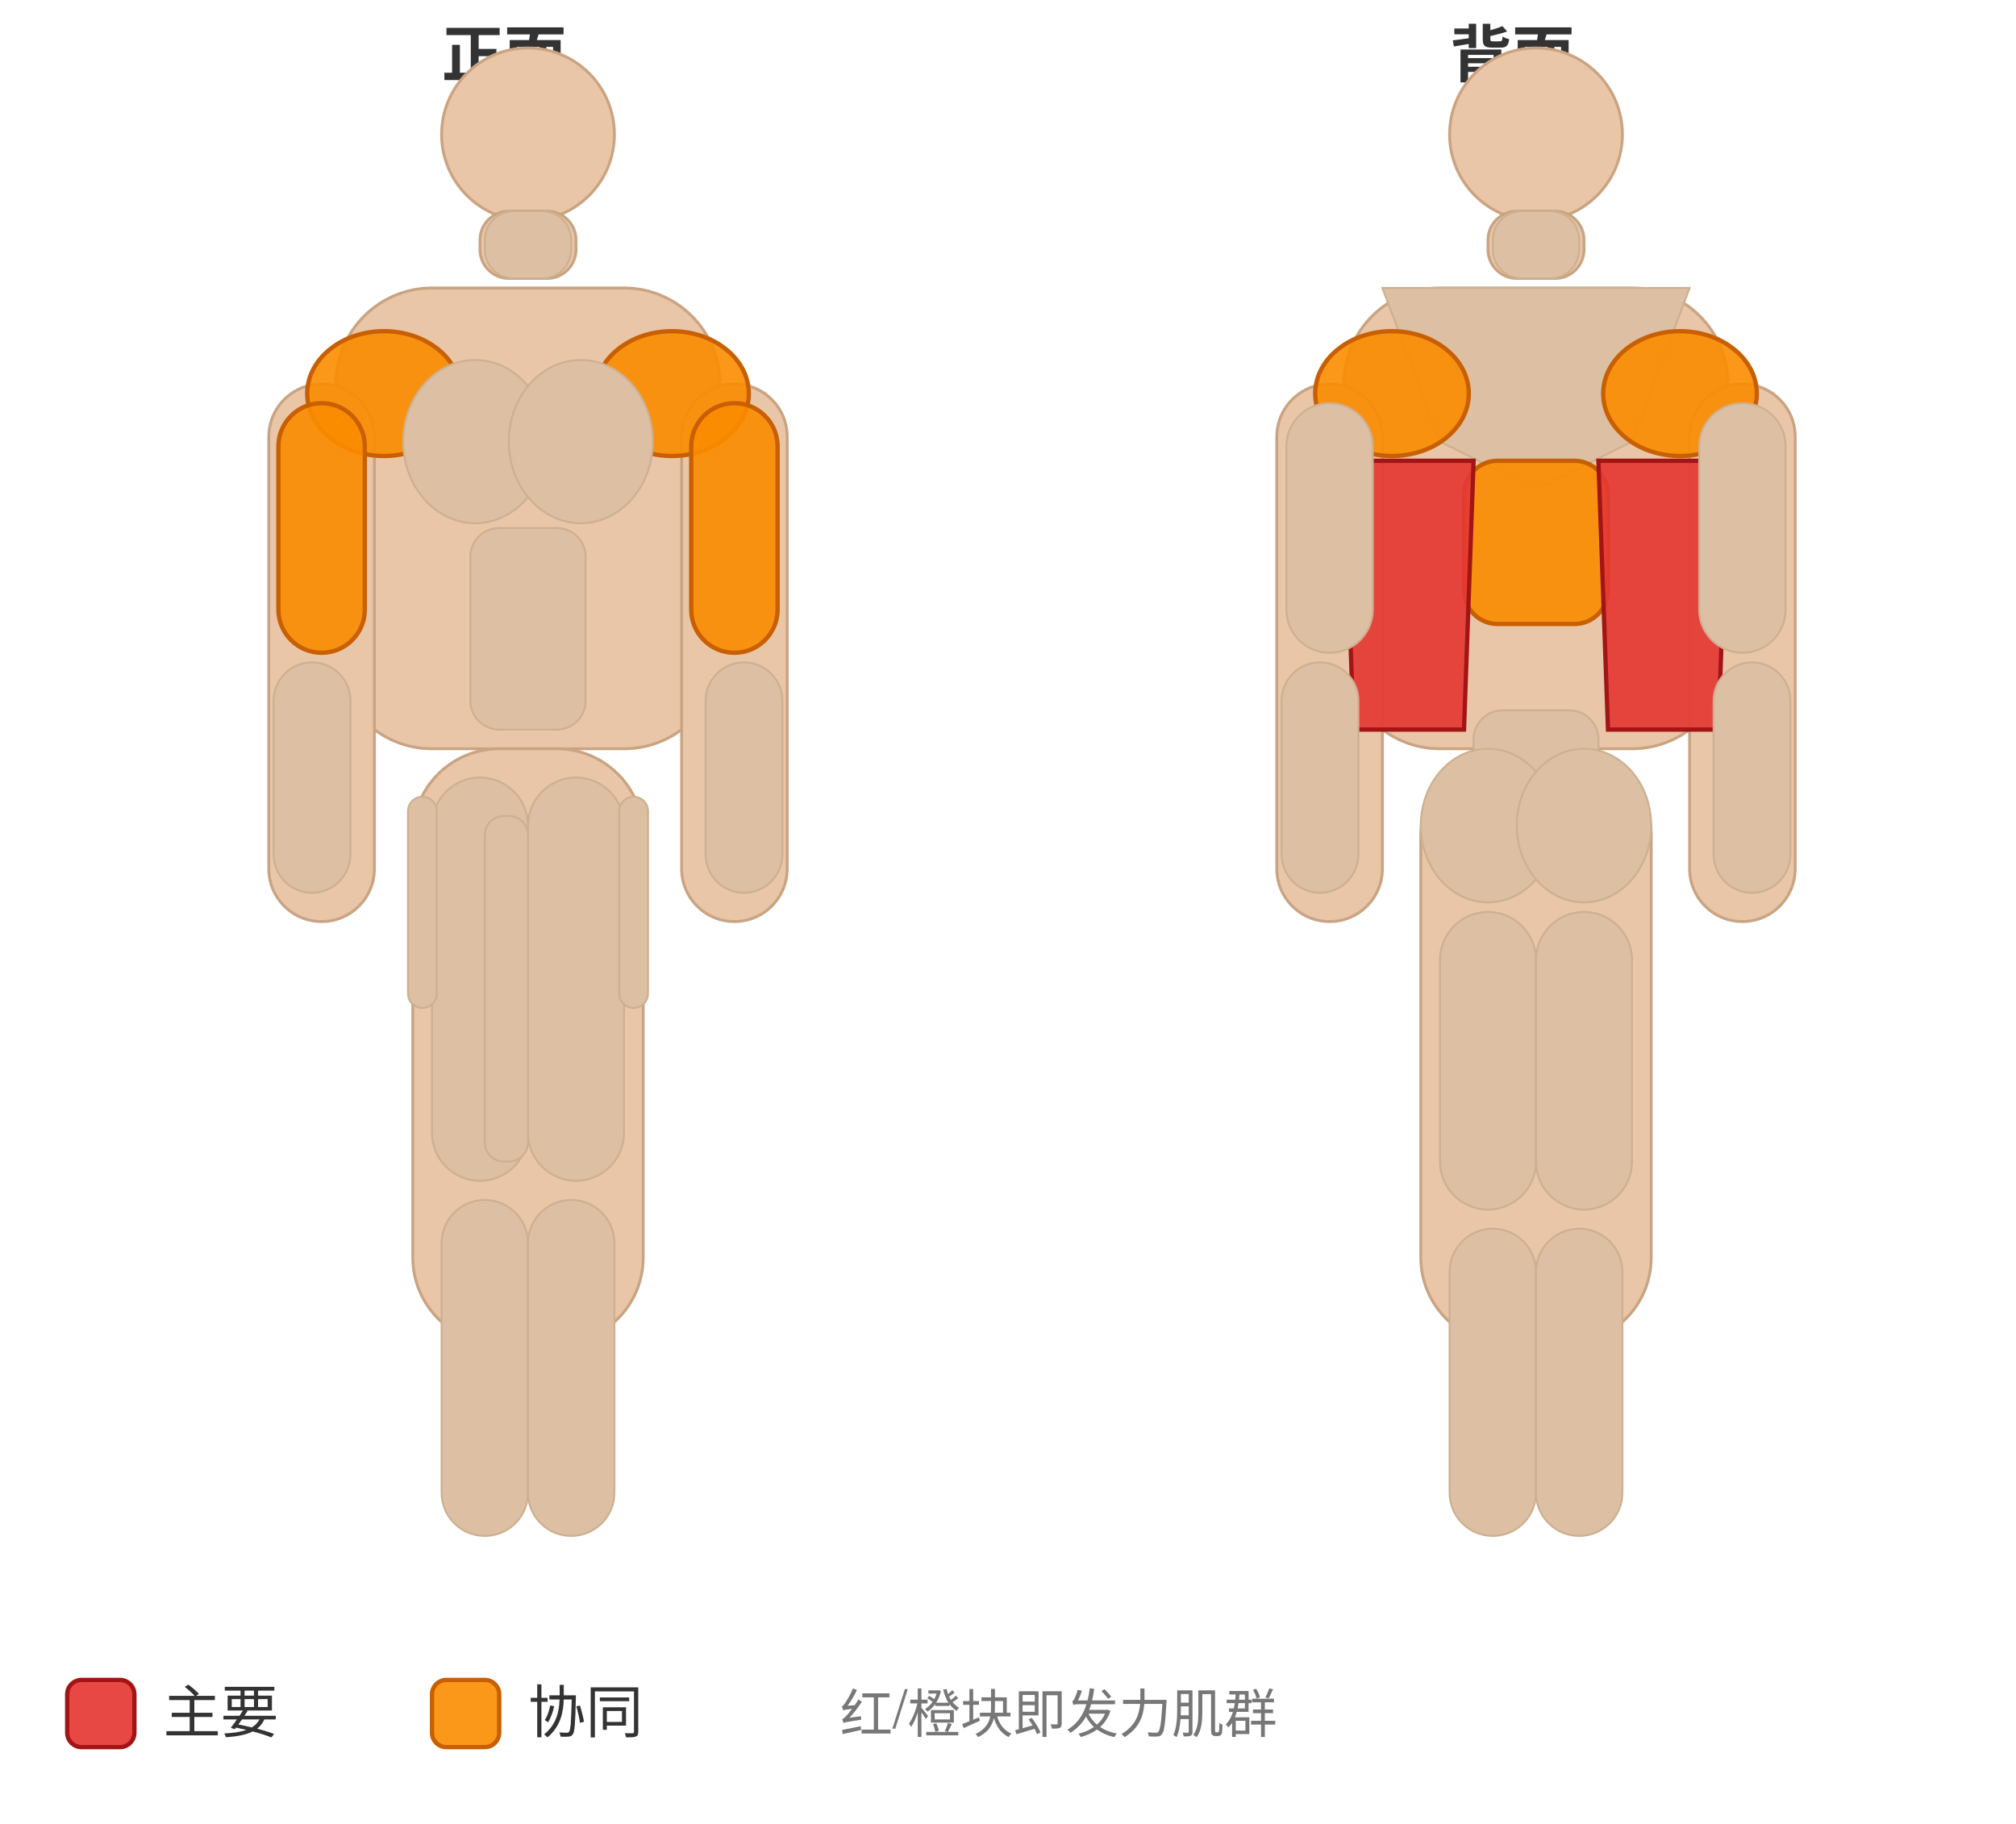
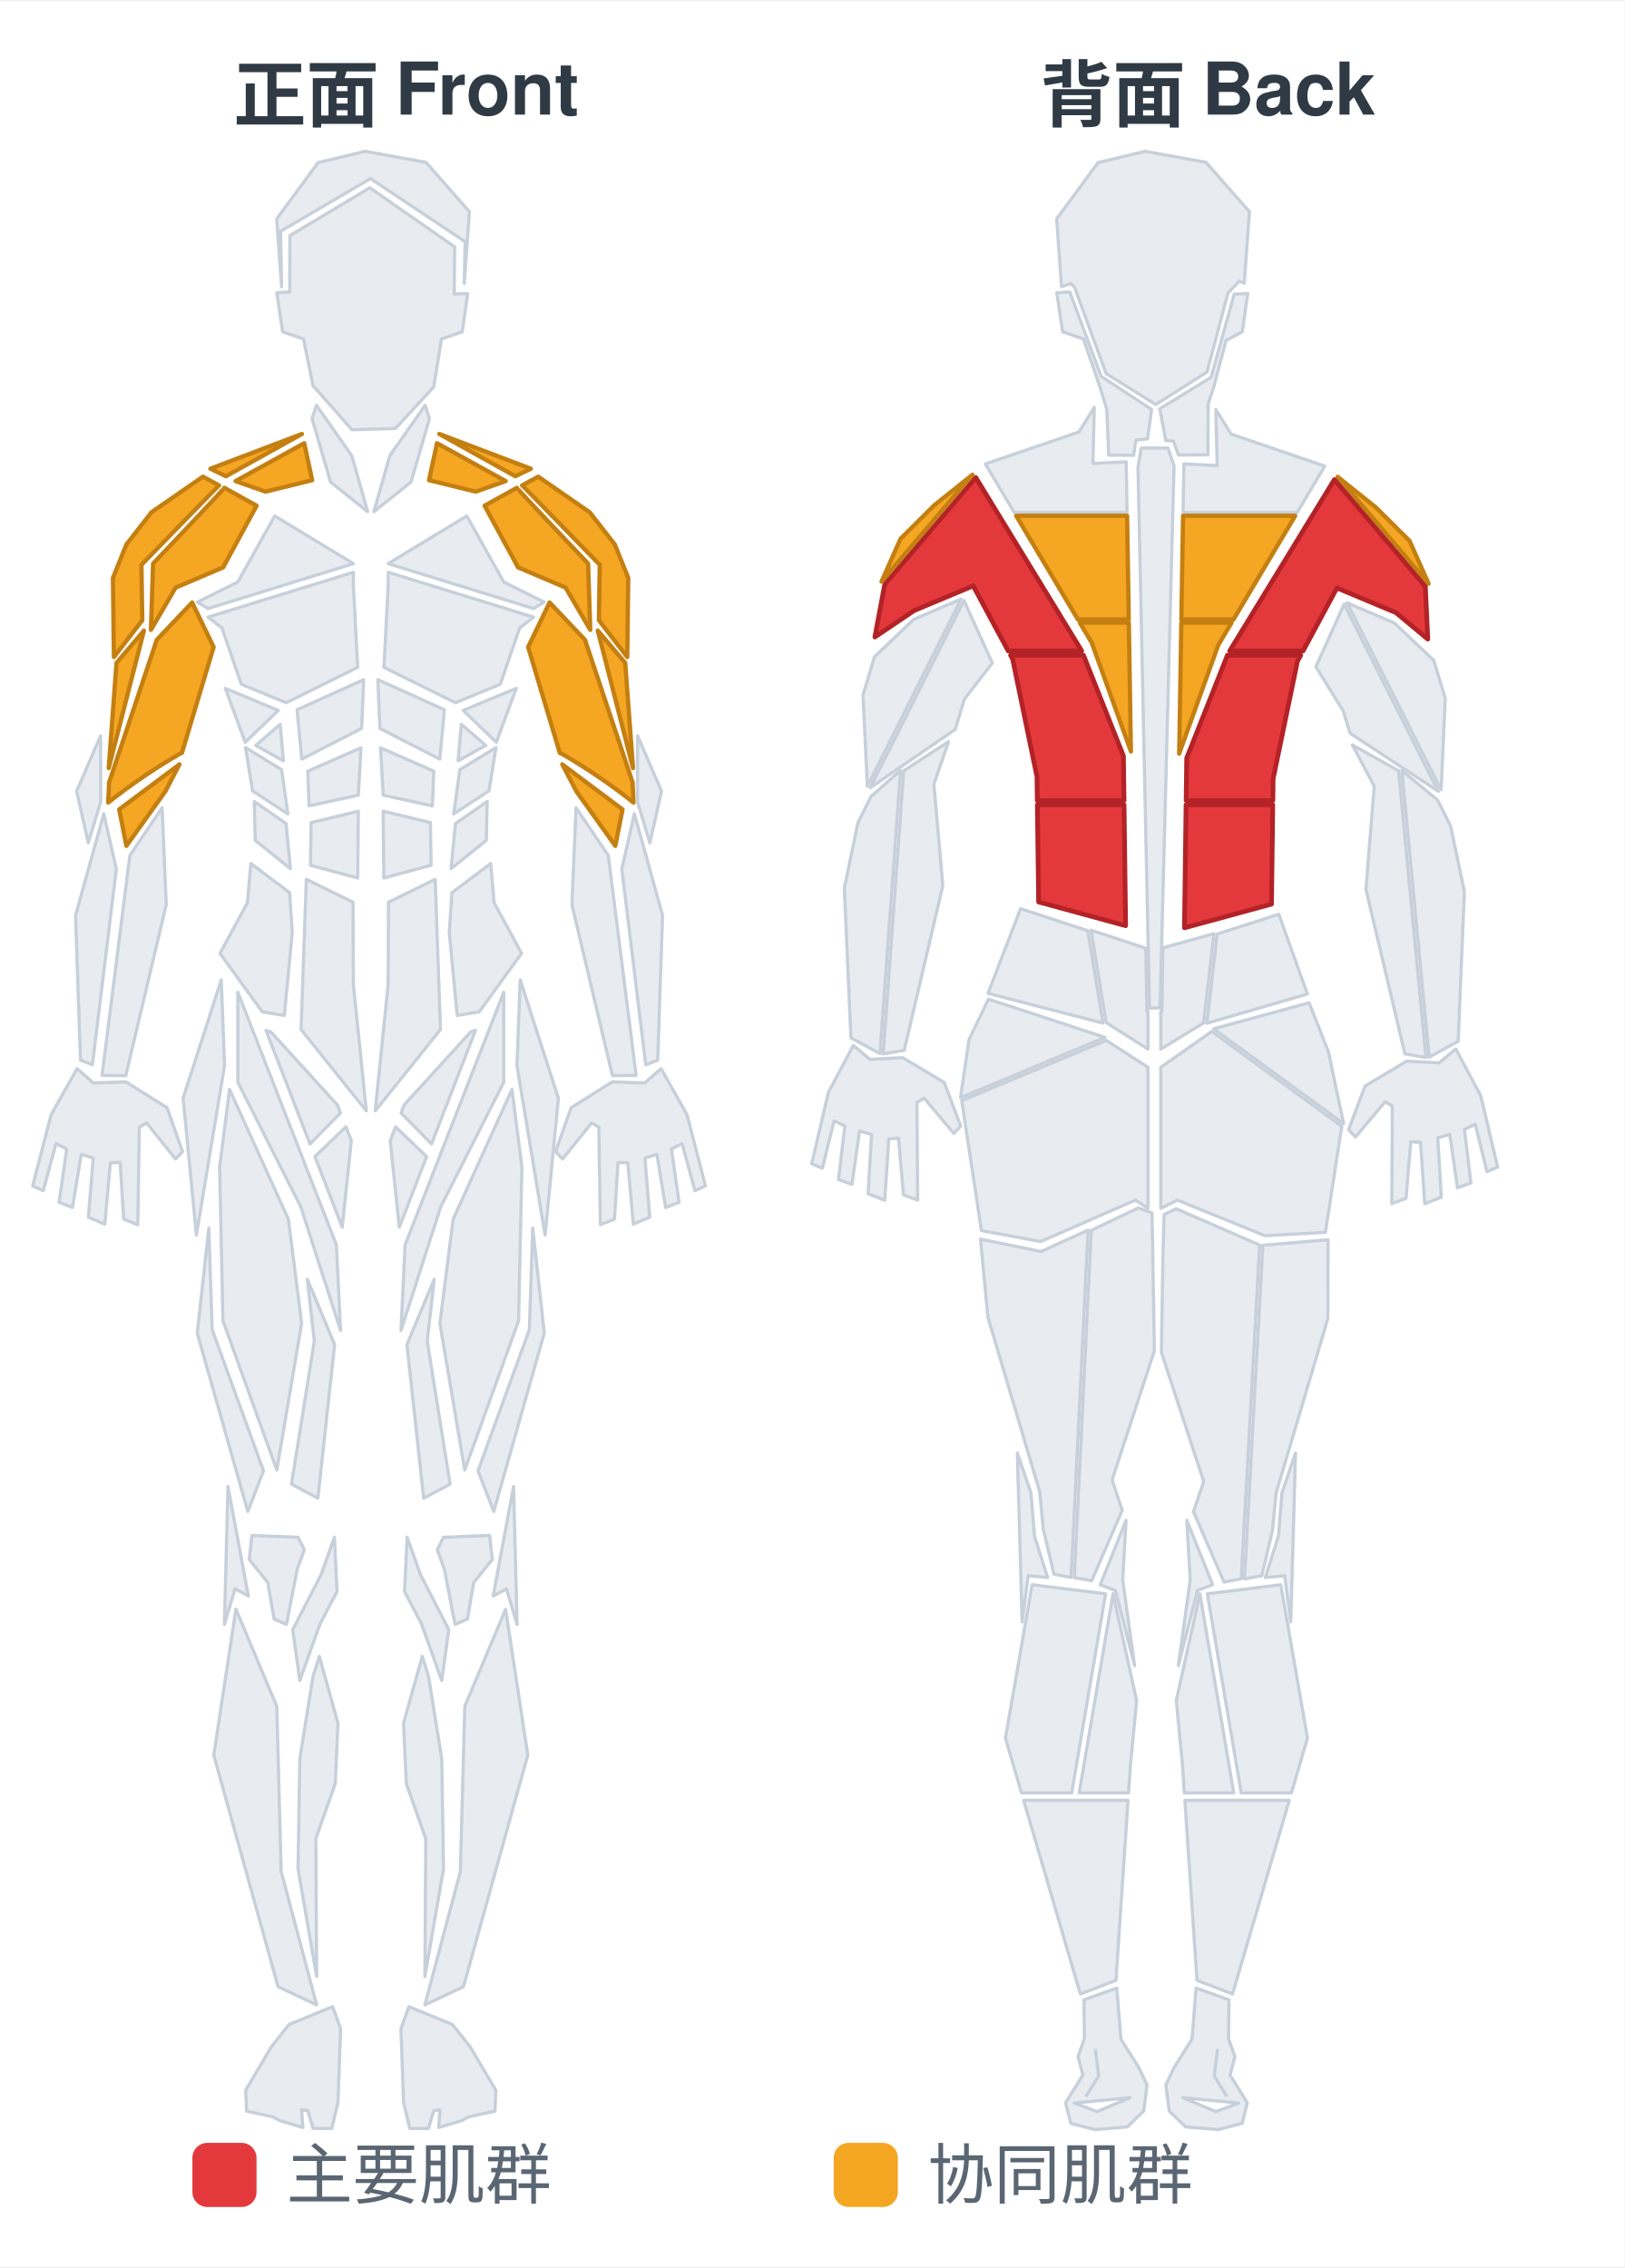
- <svg xmlns="http://www.w3.org/2000/svg" viewBox="0 0 420 380" width="420" height="380" font-family="-apple-system,Segoe UI,Helvetica,Arial,sans-serif">
-   <rect width="420" height="380" fill="#ffffff" />
-   <text x="105" y="16" font-size="13" font-weight="700" text-anchor="middle" fill="#333">正面</text>
-   <text x="315" y="16" font-size="13" font-weight="700" text-anchor="middle" fill="#333">背面</text>
-   <g transform="translate(10,0)">
-     <circle fill="#e9c6a8" stroke="#caa482" stroke-width="0.6" cx="100" cy="28" r="18" />
-     <rect fill="#e9c6a8" stroke="#caa482" stroke-width="0.6" x="90" y="44" width="20" height="14" rx="6" />
-     <rect fill="#e9c6a8" stroke="#caa482" stroke-width="0.6" x="60" y="60" width="80" height="96" rx="20" />
-     <rect fill="#e9c6a8" stroke="#caa482" stroke-width="0.6" x="46" y="80" width="22" height="112" rx="11" />
-     <rect fill="#e9c6a8" stroke="#caa482" stroke-width="0.6" x="132" y="80" width="22" height="112" rx="11" />
-     <rect fill="#e9c6a8" stroke="#caa482" stroke-width="0.6" x="76" y="156" width="48" height="124" rx="18" />
-     <rect fill="#ddc0a4" stroke="#cdb090" stroke-width="0.4" x="91" y="44" width="18" height="14" rx="6" />
-     <ellipse fill="#fb8c00" fill-opacity="0.9" stroke="#c85f00" stroke-width="0.9" cx="70" cy="82" rx="16" ry="13" />
-     <ellipse fill="#fb8c00" fill-opacity="0.9" stroke="#c85f00" stroke-width="0.9" cx="130" cy="82" rx="16" ry="13" />
-     <ellipse fill="#ddc0a4" stroke="#cdb090" stroke-width="0.4" cx="89" cy="92" rx="15" ry="17" />
-     <ellipse fill="#ddc0a4" stroke="#cdb090" stroke-width="0.4" cx="111" cy="92" rx="15" ry="17" />
-     <rect fill="#fb8c00" fill-opacity="0.9" stroke="#c85f00" stroke-width="0.9" x="48" y="84" width="18" height="52" rx="9" />
-     <rect fill="#fb8c00" fill-opacity="0.9" stroke="#c85f00" stroke-width="0.9" x="134" y="84" width="18" height="52" rx="9" />
-     <rect fill="#ddc0a4" stroke="#cdb090" stroke-width="0.4" x="47" y="138" width="16" height="48" rx="8" />
-     <rect fill="#ddc0a4" stroke="#cdb090" stroke-width="0.4" x="137" y="138" width="16" height="48" rx="8" />
-     <rect fill="#ddc0a4" stroke="#cdb090" stroke-width="0.4" x="88" y="110" width="24" height="42" rx="6" />
-     <rect fill="#ddc0a4" stroke="#cdb090" stroke-width="0.4" x="80" y="162" width="20" height="84" rx="10" />
-     <rect fill="#ddc0a4" stroke="#cdb090" stroke-width="0.4" x="100" y="162" width="20" height="84" rx="10" />
-     <rect fill="#ddc0a4" stroke="#cdb090" stroke-width="0.4" x="91" y="170" width="9" height="72" rx="4" />
-     <rect fill="#ddc0a4" stroke="#cdb090" stroke-width="0.4" x="75" y="166" width="6" height="44" rx="3" />
-     <rect fill="#ddc0a4" stroke="#cdb090" stroke-width="0.4" x="119" y="166" width="6" height="44" rx="3" />
-     <rect fill="#ddc0a4" stroke="#cdb090" stroke-width="0.4" x="82" y="250" width="18" height="70" rx="9" />
-     <rect fill="#ddc0a4" stroke="#cdb090" stroke-width="0.4" x="100" y="250" width="18" height="70" rx="9" />
+ <svg xmlns="http://www.w3.org/2000/svg" viewBox="0 0 76 106" width="260" height="363" role="img" font-family="-apple-system,BlinkMacSystemFont,Segoe UI,Helvetica,Arial,sans-serif">
+   <rect width="76" height="106" fill="#ffffff" />
+   <text x="19" y="5.6" font-size="3.4" font-weight="600" text-anchor="middle" fill="#2f3a45">正面 Front</text>
+   <text x="56.5" y="5.6" font-size="3.4" font-weight="600" text-anchor="middle" fill="#2f3a45">背面 Back</text>
+   <g transform="translate(1.5,7)">
+     <path d="m 11.672,6.359 -0.048,-2.591 4.206,-2.468 4.428,2.954 -0.041,1.944 0.242,-3.345 -2.031,-2.311 -2.845,-0.516 -2.204,0.529 -1.936,2.631 z" fill="#e8ecf1" stroke="#c7d0da" stroke-width="0.15" stroke-linejoin="round" />
+     <path d="m 19.749,6.703 0.02,-2.207 -3.967,-2.764 -3.741,2.236 -0.006,2.635 -0.607,0.04 0.274,1.824 0.976,0.339 0.442,2.18 1.822,2.066 2.035,-0.061 1.792,-1.944 0.36,-2.241 0.976,-0.339 0.252,-1.784 z" fill="#e8ecf1" stroke="#c7d0da" stroke-width="0.15" stroke-linejoin="round" />
+     <path d="m 13.305,11.911 1.65,2.352 0.744,2.622 -1.735,-1.384 -0.866,-2.971 z" fill="#e8ecf1" stroke="#c7d0da" stroke-width="0.15" stroke-linejoin="round" />
+     <path d="m 18.385,11.911 -1.65,2.352 -0.745,2.622 1.735,-1.384 0.866,-2.971 z" fill="#e8ecf1" stroke="#c7d0da" stroke-width="0.15" stroke-linejoin="round" />
+     <path d="m 19.048,13.248 3.557,1.979 0.727,-0.351 z m -0.107,0.433 -0.371,1.731 2.185,0.536 1.401,-0.494 z" fill="#f5a623" stroke="#c47f11" stroke-width="0.2" stroke-linejoin="round" />
+     <path d="m 22.922,15.657 0.758,-0.41 2.408,1.668 1.174,1.507 0.627,1.563 -0.046,3.702 -1.328,-1.722 0.041,-2.594 -0.488,-0.5 c 0,0 -3.098,-3.191 -3.144,-3.214 z m -0.241,0.109 c -0.001,0.052 3.33,3.547 3.33,3.547 l 0.101,3.104 -1.154,-1.978 -2.225,-0.948 -1.566,-2.885 z" fill="#f5a623" stroke="#c47f11" stroke-width="0.2" stroke-linejoin="round" />
+     <path d="m 12.625,13.248 -3.557,1.979 -0.727,-0.351 z m 0.107,0.433 0.371,1.731 -2.185,0.536 -1.401,-0.494 z" fill="#f5a623" stroke="#c47f11" stroke-width="0.2" stroke-linejoin="round" />
+     <path d="m 8.75,15.657 -0.758,-0.41 -2.408,1.668 -1.174,1.507 -0.627,1.563 0.046,3.702 1.328,-1.722 -0.041,-2.594 0.488,-0.5 c 0,0 3.098,-3.191 3.144,-3.214 z m 0.241,0.109 c 0.002,0.052 -3.33,3.547 -3.33,3.547 l -0.101,3.104 1.154,-1.978 2.225,-0.948 1.566,-2.885 z" fill="#f5a623" stroke="#c47f11" stroke-width="0.2" stroke-linejoin="round" />
+     <path d="m 27.622,30.815 -0.338,1.705 -1.819,-2.544 -0.663,-1.269 z m -2.853,-2.61 c -0.026,-0.014 -0.054,-0.025 -0.082,-0.032 l -1.483,-4.955 1.005,-2.084 1.655,1.745 2.23,6.677 0.042,0.937 c -1.065,-0.842 -2.19,-1.607 -3.364,-2.288 z m 1.694,-5.757 1.649,6.434 -0.365,-4.923 z" fill="#f5a623" stroke="#c47f11" stroke-width="0.2" stroke-linejoin="round" />
+     <path d="m 26.955,32.969 1.301,10.289 -1.108,0.01 -1.894,-7.996 0.192,-4.537 z m 1.22,-1.95 -0.587,2.586 1.119,9.156 0.558,-0.217 0.23,-6.77 z" fill="#e8ecf1" stroke="#c7d0da" stroke-width="0.15" stroke-linejoin="round" />
+     <path d="m 4.075,30.815 0.338,1.705 1.819,-2.544 0.663,-1.269 z m 2.853,-2.61 c 0.026,-0.014 0.054,-0.025 0.082,-0.032 l 1.483,-4.955 -1.005,-2.084 -1.655,1.745 -2.23,6.677 -0.042,0.937 c 1.065,-0.842 2.19,-1.607 3.364,-2.288 z m -1.694,-5.757 -1.649,6.434 0.365,-4.923 z" fill="#f5a623" stroke="#c47f11" stroke-width="0.2" stroke-linejoin="round" />
+     <path d="m 4.575,32.969 -1.301,10.289 1.108,0.01 1.894,-7.996 -0.192,-4.537 z m -1.22,-1.95 0.587,2.586 -1.119,9.156 -0.558,-0.217 -0.23,-6.77 z" fill="#e8ecf1" stroke="#c7d0da" stroke-width="0.15" stroke-linejoin="round" />
+     <path d="m 20.337,17.085 1.729,3.091 1.890,0.94 -0.5,0.3 -6.8, -2.1 z" fill="#e8ecf1" stroke="#c7d0da" stroke-width="0.15" stroke-linejoin="round" />
+     <path d="m 16.66,19.72 6.8,2.1 -0.65,0.5 -0.906,2.638 -2.1,0.865 -3.345,-1.655 0.2,-3.8 z" fill="#e8ecf1" stroke="#c7d0da" stroke-width="0.15" stroke-linejoin="round" />
+     <path d="m 11.351,17.085 -1.729,3.091 -1.890,0.94 0.5,0.3 6.8,-2.1 z" fill="#e8ecf1" stroke="#c7d0da" stroke-width="0.15" stroke-linejoin="round" />
+     <path d="m 15.03,19.72 -6.8,2.1 0.65,0.5 0.906,2.638 2.1,0.865 3.346,-1.655 -0.2,-3.8 z" fill="#e8ecf1" stroke="#c7d0da" stroke-width="0.15" stroke-linejoin="round" />
+     <path d="m 19.642,34.708 1.813,-1.365 0.157,1.833 1.286,2.373 -1.98,2.737 -1.031,0.166 -0.37,-3.888 z" fill="#e8ecf1" stroke="#c7d0da" stroke-width="0.15" stroke-linejoin="round" />
+     <path d="M 19.289,26.152 l -3.112 -1.406 0.094 2.28 2.801 1.436 z M 21.224,27.820 l -1.294 0.721 0.15 -1.709 z M 20.171,26.183 l 2.48 -1.032 -0.934 2.521 z M 21.702,27.921 l -1.69 1.034 -0.289 2.068 1.65 -1.075 z" fill="#e8ecf1" stroke="#c7d0da" stroke-width="0.15" stroke-linejoin="round" />
+     <path d="M 18.791,29.025 l -0.062 1.624 -2.303 -0.5 -0.124 -2.217 z M 18.635,31.429 l 0.031 1.998 -2.21 0.594 -0.031 -3.123 z M 21.290,30.444 l -1.484 1.034 -0.206 2.109 1.649 -1.324 z" fill="#e8ecf1" stroke="#c7d0da" stroke-width="0.15" stroke-linejoin="round" />
+     <path d="m 12.046,34.708 -1.813,-1.365 -0.157,1.833 -1.286,2.374 1.98,2.736 1.031,0.166 0.371,-3.887 z" fill="#e8ecf1" stroke="#c7d0da" stroke-width="0.15" stroke-linejoin="round" />
+     <path d="m 15.636,44.92 -0.606,-5.912 -0.015,-3.849 -2.185,-1.075 -0.247,7.03 z" fill="#e8ecf1" stroke="#c7d0da" stroke-width="0.15" stroke-linejoin="round" />
+     <path d="m 16.052,44.919 0.606,-5.912 0.015,-3.849 2.184,-1.075 0.247,7.03 z" fill="#e8ecf1" stroke="#c7d0da" stroke-width="0.15" stroke-linejoin="round" />
+     <path d="m 12.399,26.152 3.112,-1.406 -0.094,2.28 -2.801,1.436 z m -1.935,1.669 1.294,0.721 -0.15,-1.709 z m 1.053,-1.637 -2.479,-1.033 0.934,2.521 z m -1.532,1.737 1.69,1.034 0.289,2.067 -1.649,-1.075 z" fill="#e8ecf1" stroke="#c7d0da" stroke-width="0.15" stroke-linejoin="round" />
+     <path d="M 12.897,29.025 l 0.062 1.624 2.303 -0.5 0.124 -2.217 z M 13.053,31.430 l -0.031 1.998 2.21 0.594 0.031 -3.123 z M 10.398,30.445 l 1.484 1.034 0.206 2.109 -1.65 -1.324 z" fill="#e8ecf1" stroke="#c7d0da" stroke-width="0.15" stroke-linejoin="round" />
+     <path d="m 14.404,45.04 0.022,-0.028 -0.149,-0.379 -3.102,-3.404 -0.233,-0.083 2.059,5.32 z m -1.173,2.018 1.277,3.299 0.426,-4.049 -0.252,-0.643 z" fill="#e8ecf1" stroke="#c7d0da" stroke-width="0.15" stroke-linejoin="round" />
+     <path d="m 17.284,45.04 -0.022,-0.028 0.149,-0.379 3.102,-3.404 0.232,-0.083 -2.058,5.32 z m 1.173,2.018 -1.277,3.299 -0.426,-4.048 0.252,-0.643 z" fill="#e8ecf1" stroke="#c7d0da" stroke-width="0.15" stroke-linejoin="round" />
+     <path d="m 23.419,50.399 -0.155,4.751 -2.403,6.609 0.736,1.9 2.364,-8.344 z m -0.582,-11.608 -0.155,4.007 1.318,7.932 0.62,-6.403 z m -0.387,5.123 -2.752,6.073 -0.62,4.874 1.162,6.858 2.519,-6.981 0.155,-7.188 z" fill="#e8ecf1" stroke="#c7d0da" stroke-width="0.15" stroke-linejoin="round" />
+     <path d="m 22.063,39.37 v 4.214 l -2.946,5.825 -1.86,5.783 0.194,-4.007 z m -3.249,13.426 -0.065,0.155 -1.213,2.902 0.783,7.188 1.236,-0.661 -1.071,-6.693 z" fill="#e8ecf1" stroke="#c7d0da" stroke-width="0.15" stroke-linejoin="round" />
+     <path d="m 17.256,87.868 0.124,3.452 0.29,1.206 h 0.871 l 0.249,-0.832 0.291,-0.042 -0.062,0.832 1.099,-0.333 0.291,-0.166 1.244,-0.27 0.042,-0.977 -1.203,-2.037 -0.83,-1.04 -2.033,-0.832 z" fill="#e8ecf1" stroke="#c7d0da" stroke-width="0.15" stroke-linejoin="round" />
+     <path d="m 18.251,70.441 0.291,0.915 0.622,3.868 0.083,5.157 -0.871,5.033 0.041,-6.447 -0.912,-2.578 -0.126,-2.828 z m 1.992,2.329 -0.208,7.736 -1.659,6.239 1.805,-0.853 3.008,-10.836 -1.037,-6.821 z" fill="#e8ecf1" stroke="#c7d0da" stroke-width="0.15" stroke-linejoin="round" />
+     <path d="m 21.405,64.784 0.124,1.123 -0.871,1.082 -0.291,1.706 -0.581,0.249 -0.498,-2.579 -0.332,-0.915 0.291,-0.582 z m -3.859,0.083 0.622,1.747 1.327,2.579 -0.332,2.371 -0.954,-2.662 -0.787,-1.497 z m 4.978,-2.37 -0.954,5.116 0.622,-0.333 0.498,1.664 z" fill="#e8ecf1" stroke="#c7d0da" stroke-width="0.15" stroke-linejoin="round" />
+     <path d="m 8.269,50.399 0.155,4.751 2.403,6.61 -0.736,1.9 -2.364,-8.344 z m 0.581,-11.608 0.155,4.007 -1.318,7.932 -0.62,-6.403 z m 0.388,5.122 2.752,6.072 0.62,4.874 -1.162,6.858 -2.519,-6.982 -0.155,-7.188 z" fill="#e8ecf1" stroke="#c7d0da" stroke-width="0.15" stroke-linejoin="round" />
+     <path d="m 9.626,39.369 v 4.214 l 2.945,5.825 1.86,5.783 -0.194,-4.007 z m 3.249,13.426 0.065,0.155 1.213,2.902 -0.783,7.188 -1.236,-0.661 1.071,-6.693 z" fill="#e8ecf1" stroke="#c7d0da" stroke-width="0.15" stroke-linejoin="round" />
+     <path d="m 14.433,87.868 -0.124,3.452 -0.291,1.206 h -0.871 l -0.249,-0.832 -0.291,-0.042 0.062,0.832 -1.099,-0.333 -0.291,-0.166 -1.245,-0.27 -0.041,-0.977 1.203,-2.038 0.83,-1.04 2.033,-0.832 z" fill="#e8ecf1" stroke="#c7d0da" stroke-width="0.15" stroke-linejoin="round" />
+     <path d="m 13.438,70.441 -0.291,0.915 -0.622,3.868 -0.083,5.157 0.872,5.033 -0.042,-6.447 0.913,-2.578 0.124,-2.828 z m -1.992,2.329 0.207,7.736 1.66,6.239 -1.805,-0.853 -3.008,-10.836 1.037,-6.821 z" fill="#e8ecf1" stroke="#c7d0da" stroke-width="0.15" stroke-linejoin="round" />
+     <path d="m 10.284,64.784 -0.124,1.123 0.871,1.082 0.291,1.706 0.581,0.249 0.498,-2.579 0.332,-0.915 -0.291,-0.582 z m 3.859,0.083 -0.622,1.747 -1.328,2.579 0.332,2.371 0.954,-2.662 0.788,-1.496 z m -4.979,-2.371 0.954,5.116 -0.622,-0.333 -0.498,1.664 z" fill="#e8ecf1" stroke="#c7d0da" stroke-width="0.15" stroke-linejoin="round" />
+     <path d="m 3.205,27.37 0.005,3.094 -0.58,1.912 -0.545,-2.412 z" fill="#e8ecf1" stroke="#c7d0da" stroke-width="0.15" stroke-linejoin="round" />
+     <path d="m 4.39,43.563 -1.52,0.051 -0.766,-0.671 -1.213,2.158 -0.862,3.329 0.494,0.221 0.598,-2.202 0.5,0.254 -0.356,2.494 0.624,0.243 0.414,-2.492 0.558,0.179 -0.226,2.766 0.769,0.323 0.258,-2.868 0.458,-0.018 0.166,2.652 0.66,0.263 0.071,-4.566 0.342,-0.194 1.353,1.684 0.328,-0.344 -0.726,-2.055 z" fill="#e8ecf1" stroke="#c7d0da" stroke-width="0.15" stroke-linejoin="round" />
+     <path d="m 28.325,27.37 -0.005,3.094 0.58,1.912 0.545,-2.412 z" fill="#e8ecf1" stroke="#c7d0da" stroke-width="0.15" stroke-linejoin="round" />
+     <path d="m 27.14,43.563 1.52,0.051 0.766,-0.671 1.213,2.158 0.862,3.329 -0.494,0.221 -0.598,-2.202 -0.5,0.254 0.356,2.494 -0.624,0.243 -0.414,-2.492 -0.558,0.179 0.226,2.766 -0.769,0.323 -0.258,-2.868 -0.458,-0.018 -0.166,2.652 -0.66,0.263 -0.071,-4.566 -0.342,-0.194 -1.353,1.684 -0.328,-0.344 0.726,-2.055 z" fill="#e8ecf1" stroke="#c7d0da" stroke-width="0.15" stroke-linejoin="round" />
+     <path d="m 48.157,6.359 0.442,-0.15 0.161,0.164 1.482,4.048 2.324,1.451 2.4,-1.524 0.976,-3.69 0.528,-0.559 0.234,0.098 0.242,-3.345 -2.031,-2.311 -2.845,-0.516 -2.204,0.529 -1.936,2.631 z" fill="#e8ecf1" stroke="#c7d0da" stroke-width="0.15" stroke-linejoin="round" />
+     <path d="m 52.37,12.105 -2.358,-1.55 -1.471,-3.951 -0.607,0.04 0.274,1.824 0.976,0.339 0.761,2.216 0.33,1.068 0.089,2.149 1.164,0.008 0.106,-0.708 0.547,-0.061 z m 1.018,1.476 0.238,0.65 1.381,-0.004 0.01,-2.388 0.26,-0.791 0.572,-2.17 0.764,-0.41 0.252,-1.784 -0.629,0.019 -1.085,3.9 -2.397,1.467 0.277,1.485 z" fill="#e8ecf1" stroke="#c7d0da" stroke-width="0.15" stroke-linejoin="round" />
+     <path d="M 49.625,14.629 L 49.688,12.005 L 48.974,13.157 L 44.594,14.654 L 45.945,16.925 L 51.222,16.925 L 51.183,14.550 Z" fill="#e8ecf1" stroke="#c7d0da" stroke-width="0.15" stroke-linejoin="round" />
+     <path d="M 46.034,17.075 L 48.920,21.925 L 51.303,21.925 L 51.224,17.075 Z" fill="#f5a623" stroke="#c47f11" stroke-width="0.2" stroke-linejoin="round" />
+     <path d="M 49.009,22.075 L 49.572,23.022 L 51.403,28.104 L 51.305,22.075 Z" fill="#f5a623" stroke="#c47f11" stroke-width="0.2" stroke-linejoin="round" />
+     <path d="M 55.439,14.729 L 55.376,12.104 L 56.090,13.256 L 60.470,14.754 L 59.179,16.925 L 53.844,16.925 L 53.881,14.649 Z" fill="#e8ecf1" stroke="#c7d0da" stroke-width="0.15" stroke-linejoin="round" />
+     <path d="M 59.089,17.075 L 56.204,21.925 L 53.763,21.925 L 53.842,17.075 Z" fill="#f5a623" stroke="#c47f11" stroke-width="0.2" stroke-linejoin="round" />
+     <path d="M 56.114,22.075 L 55.492,23.121 L 53.661,28.203 L 53.761,22.075 Z" fill="#f5a623" stroke="#c47f11" stroke-width="0.2" stroke-linejoin="round" />
+     <path d="M 44.144,15.285 L 39.888,20.286 L 39.426,22.749 L 41.263,21.510 L 44.025,20.355 L 45.663,23.400 L 49.103,23.400 Z" fill="#e4393c" stroke="#b32226" stroke-width="0.22" stroke-linejoin="round" />
+     <path d="M 42.201,16.586 L 40.626,18.152 L 39.736,20.156 L 43.992,15.155 Z" fill="#f5a623" stroke="#c47f11" stroke-width="0.2" stroke-linejoin="round" />
+     <path d="M 45.771,23.600 L 45.872,23.789 L 47.009,29.286 L 47.023,30.400 L 51.080,30.400 L 51.053,28.314 L 49.185,23.600 Z" fill="#e4393c" stroke="#b32226" stroke-width="0.22" stroke-linejoin="round" />
+     <path d="M 47.026,30.600 L 47.086,35.145 L 51.156,36.255 L 51.082,30.600 Z" fill="#e4393c" stroke="#b32226" stroke-width="0.22" stroke-linejoin="round" />
+     <path d="M 62.863,16.686 L 64.438,18.251 L 65.328,20.255 L 61.073,15.254 Z" fill="#f5a623" stroke="#c47f11" stroke-width="0.2" stroke-linejoin="round" />
+     <path d="M 60.921,15.384 L 65.176,20.385 L 65.290,22.849 L 63.801,21.609 L 61.039,20.454 L 59.455,23.400 L 56.022,23.400 Z" fill="#e4393c" stroke="#b32226" stroke-width="0.22" stroke-linejoin="round" />
+     <path d="M 59.347,23.600 L 59.192,23.888 L 58.055,29.385 L 58.042,30.400 L 53.986,30.400 L 54.012,28.413 L 55.918,23.600 Z" fill="#e4393c" stroke="#b32226" stroke-width="0.22" stroke-linejoin="round" />
+     <path d="M 58.039,30.600 L 57.979,35.245 L 53.908,36.354 L 53.983,30.600 Z" fill="#e4393c" stroke="#b32226" stroke-width="0.22" stroke-linejoin="round" />
+     <path d="M 43.593,21.039 L 44.920,23.967 L 43.615,25.653 L 43.186,27.069 L 39.209,29.802 Z" fill="#e8ecf1" stroke="#c7d0da" stroke-width="0.15" stroke-linejoin="round" />
+     <path d="M 43.459,20.972 L 39.075,29.735 L 38.871,25.461 L 39.407,23.674 L 41.242,21.927 Z" fill="#e8ecf1" stroke="#c7d0da" stroke-width="0.15" stroke-linejoin="round" />
+     <path d="M 40.717,42.425 l -1.518,0.086 -0.782,-0.653 -1.162,2.186 -0.784,3.348 0.499,0.209 0.546,-2.216 0.506,0.242 -0.298,2.502 0.629,0.229 0.355,-2.501 0.562,0.165 -0.161,2.771 0.777,0.305 0.191,-2.873 0.457,-0.029 0.228,2.648 0.666,0.248 -0.036,-4.567 0.337,-0.202 1.392,1.651 0.32,-0.351 -0.774,-2.037 z" fill="#e8ecf1" stroke="#c7d0da" stroke-width="0.15" stroke-linejoin="round" />
+     <path d="M 40.775,29.006 L 42.870,27.644 L 42.187,29.635 L 42.603,34.383 L 40.799,42.081 L 39.814,42.253 Z" fill="#e8ecf1" stroke="#c7d0da" stroke-width="0.15" stroke-linejoin="round" />
+     <path d="M 39.665,42.242 L 38.305,41.501 L 37.998,34.491 L 38.635,31.429 L 39.245,30.209 L 40.625,28.994 Z" fill="#e8ecf1" stroke="#c7d0da" stroke-width="0.15" stroke-linejoin="round" />
+     <path d="M 61.376,21.213 L 60.056,24.145 L 61.330,26.199 L 61.657,27.251 L 65.780,29.966 Z" fill="#e8ecf1" stroke="#c7d0da" stroke-width="0.15" stroke-linejoin="round" />
+     <path d="M 61.510,21.146 L 65.914,29.899 L 66.108,25.624 L 65.568,23.839 L 63.729,22.096 Z" fill="#e8ecf1" stroke="#c7d0da" stroke-width="0.15" stroke-linejoin="round" />
+     <path d="M 64.301,42.592 l 1.518,0.083 0.78,-0.655 1.167,2.183 0.792,3.346 -0.498,0.211 -0.551,-2.215 -0.505,0.243 0.304,2.501 -0.629,0.23 -0.361,-2.5 -0.562,0.167 0.168,2.77 -0.776,0.306 -0.197,-2.872 -0.457,-0.028 -0.222,2.648 -0.665,0.249 0.025,-4.567 -0.337,-0.201 -1.388,1.655 -0.321,-0.35 0.77,-2.039 z" fill="#e8ecf1" stroke="#c7d0da" stroke-width="0.15" stroke-linejoin="round" />
+     <path d="M 65.204,42.420 L 63.925,29.007 L 61.764,27.798 L 62.786,29.733 L 62.397,34.555 L 64.219,42.248 Z" fill="#e8ecf1" stroke="#c7d0da" stroke-width="0.15" stroke-linejoin="round" />
+     <path d="M 64.075,28.993 L 65.353,42.405 L 66.712,41.663 L 67.002,34.653 L 66.358,31.591 L 65.745,30.373 Z" fill="#e8ecf1" stroke="#c7d0da" stroke-width="0.15" stroke-linejoin="round" />
+     <path d="m 51.734,14.789 0.539,25.331 0.49,-0.03 0.657,-25.339 -0.281,-0.842 -1.251,-4.9e-4 z" fill="#e8ecf1" stroke="#c7d0da" stroke-width="0.15" stroke-linejoin="round" />
+     <path d="M 52.100,37.310 L 49.537,36.465 L 50.244,40.788 L 52.200,42.030 L 52.200,40.270 L 52.150,40.280 Z" fill="#e8ecf1" stroke="#c7d0da" stroke-width="0.15" stroke-linejoin="round" />
+     <path d="M 49.389,36.490 L 46.240,35.460 L 44.720,39.420 L 50.096,40.812 Z" fill="#e8ecf1" stroke="#c7d0da" stroke-width="0.15" stroke-linejoin="round" />
+     <path d="M 52.800,42.030 L 52.800,40.270 L 52.850,40.260 L 52.900,37.290 L 55.289,36.625 L 54.805,40.801 Z" fill="#e8ecf1" stroke="#c7d0da" stroke-width="0.15" stroke-linejoin="round" />
+     <path d="M 55.439,36.643 L 55.980,36.470 L 58.320,35.720 L 59.660,39.450 L 54.955,40.819 Z" fill="#e8ecf1" stroke="#c7d0da" stroke-width="0.15" stroke-linejoin="round" />
+     <path d="M 50.191,41.481 L 44.740,39.690 L 43.830,41.580 L 43.431,44.301 Z" fill="#e8ecf1" stroke="#c7d0da" stroke-width="0.15" stroke-linejoin="round" />
+     <path d="M 50.249,41.619 L 43.489,44.439 L 44.410,50.520 L 47.180,51.030 L 51.620,49.090 L 52.200,49.480 L 52.200,42.880 Z" fill="#e8ecf1" stroke="#c7d0da" stroke-width="0.15" stroke-linejoin="round" />
+     <path d="M 55.274,41.079 L 61.354,45.519 L 60.640,42.150 L 59.740,39.860 Z" fill="#e8ecf1" stroke="#c7d0da" stroke-width="0.15" stroke-linejoin="round" />
+     <path d="M 55.186,41.201 L 52.800,42.880 L 52.800,49.480 L 53.570,49.090 L 57.680,50.760 L 60.500,50.600 L 61.266,45.641 Z" fill="#e8ecf1" stroke="#c7d0da" stroke-width="0.15" stroke-linejoin="round" />
+     <path d="m 51.176,64.074 -1.206,3.015 0.707,0.266 0.898,3.518 -0.558,-4.012 z m -5.085,-3.15 0.634,1.861 0.168,2.033 0.613,1.931 -0.906,-0.085 -0.285,2.16 z" fill="#e8ecf1" stroke="#c7d0da" stroke-width="0.15" stroke-linejoin="round" />
+     <path d="m 54.019,64.074 1.206,3.015 -0.707,0.266 -0.898,3.518 0.558,-4.012 z m 5.085,-3.15 -0.634,1.861 -0.168,2.033 -0.613,1.931 0.906,-0.085 0.285,2.16 z" fill="#e8ecf1" stroke="#c7d0da" stroke-width="0.15" stroke-linejoin="round" />
+     <path d="M 50.568,67.512 L 51.669,72.509 L 51.379,75.532 L 51.292,76.825 L 48.983,76.825 Z" fill="#e8ecf1" stroke="#c7d0da" stroke-width="0.15" stroke-linejoin="round" />
+     <path d="M 50.218,67.512 L 48.633,76.825 L 46.283,76.825 L 45.533,74.263 L 46.783,67.088 Z" fill="#e8ecf1" stroke="#c7d0da" stroke-width="0.15" stroke-linejoin="round" />
+     <path d="M 46.386,77.175 L 51.269,77.175 L 50.701,85.598 L 49.037,86.233 Z" fill="#e8ecf1" stroke="#c7d0da" stroke-width="0.15" stroke-linejoin="round" />
+     <path d="M 54.628,67.512 L 53.526,72.509 L 53.816,75.532 L 53.903,76.825 L 56.213,76.825 Z" fill="#e8ecf1" stroke="#c7d0da" stroke-width="0.15" stroke-linejoin="round" />
+     <path d="M 54.978,67.512 L 56.563,76.825 L 58.912,76.825 L 59.662,74.263 L 58.412,67.088 Z" fill="#e8ecf1" stroke="#c7d0da" stroke-width="0.15" stroke-linejoin="round" />
+     <path d="M 53.927,77.175 L 58.810,77.175 L 56.158,86.233 L 54.495,85.598 Z" fill="#e8ecf1" stroke="#c7d0da" stroke-width="0.15" stroke-linejoin="round" />
+     <path d="M 50.933,88.341 l 0.852,1.358 0.372,0.792 -0.156,1.218 -0.77,0.744 -1.512,0.125 -1.13,-0.292 -0.242,-0.959 0.808,-1.304 -0.226,-0.86 0.297,-0.842 -0.019,-1.815 1.536,-0.548 z m -1.196,0.468 0.159,1.258 -0.602,0.974 m -0.544,0.295 1.065,0.401 1.553,-0.651 z" fill="#e8ecf1" stroke="#c7d0da" stroke-width="0.15" stroke-linejoin="round" />
+     <path d="M 49.550,50.504 L 51.751,49.461 L 52.389,49.692 L 52.424,51.499 L 52.499,56.145 L 50.521,62.188 L 50.997,63.602 L 49.569,66.897 L 48.755,66.754 Z" fill="#e8ecf1" stroke="#c7d0da" stroke-width="0.15" stroke-linejoin="round" />
+     <path d="M 49.400,50.496 L 48.605,66.746 L 47.803,66.596 L 47.302,64.480 L 47.133,62.723 L 44.712,54.565 L 44.369,50.918 L 47.200,51.500 Z" fill="#e8ecf1" stroke="#c7d0da" stroke-width="0.15" stroke-linejoin="round" />
+     <path d="M 54.262,88.341 l -0.852,1.358 -0.372,0.792 0.156,1.218 0.77,0.744 1.512,0.125 1.13,-0.292 0.242,-0.959 -0.808,-1.304 0.226,-0.86 -0.297,-0.842 0.019,-1.815 -1.536,-0.548 z m 1.196,0.468 -0.159,1.258 0.602,0.974 m 0.544,0.295 -1.065,0.401 -1.553,-0.651 z" fill="#e8ecf1" stroke="#c7d0da" stroke-width="0.15" stroke-linejoin="round" />
+     <path d="M 57.425,51.196 L 56.565,66.806 L 55.759,66.965 L 54.331,63.670 L 54.807,62.256 L 52.829,56.213 L 52.904,51.567 L 52.956,49.769 L 53.520,49.498 Z" fill="#e8ecf1" stroke="#c7d0da" stroke-width="0.15" stroke-linejoin="round" />
+     <path d="M 57.575,51.204 L 60.625,50.950 L 60.616,54.633 L 58.195,62.791 L 58.026,64.547 L 57.525,66.663 L 56.715,66.814 Z" fill="#e8ecf1" stroke="#c7d0da" stroke-width="0.15" stroke-linejoin="round" />
  </g>
-   <g transform="translate(220,0)">
-     <circle fill="#e9c6a8" stroke="#caa482" stroke-width="0.6" cx="100" cy="28" r="18" />
-     <rect fill="#e9c6a8" stroke="#caa482" stroke-width="0.6" x="90" y="44" width="20" height="14" rx="6" />
-     <rect fill="#e9c6a8" stroke="#caa482" stroke-width="0.6" x="60" y="60" width="80" height="96" rx="20" />
-     <rect fill="#e9c6a8" stroke="#caa482" stroke-width="0.6" x="46" y="80" width="22" height="112" rx="11" />
-     <rect fill="#e9c6a8" stroke="#caa482" stroke-width="0.6" x="132" y="80" width="22" height="112" rx="11" />
-     <rect fill="#e9c6a8" stroke="#caa482" stroke-width="0.6" x="76" y="156" width="48" height="124" rx="18" />
-     <rect fill="#ddc0a4" stroke="#cdb090" stroke-width="0.4" x="91" y="44" width="18" height="14" rx="6" />
-     <polygon fill="#ddc0a4" stroke="#cdb090" stroke-width="0.4" points="68,60 132,60 120,92 100,102 80,92" />
-     <ellipse fill="#fb8c00" fill-opacity="0.9" stroke="#c85f00" stroke-width="0.9" cx="70" cy="82" rx="16" ry="13" />
-     <ellipse fill="#fb8c00" fill-opacity="0.9" stroke="#c85f00" stroke-width="0.9" cx="130" cy="82" rx="16" ry="13" />
-     <rect fill="#fb8c00" fill-opacity="0.9" stroke="#c85f00" stroke-width="0.9" x="85" y="96" width="30" height="34" rx="7" />
-     <polygon fill="#e53935" fill-opacity="0.92" stroke="#a31515" stroke-width="0.9" points="60,96 87,96 85,152 62,152" />
-     <polygon fill="#e53935" fill-opacity="0.92" stroke="#a31515" stroke-width="0.9" points="113,96 140,96 138,152 115,152" />
-     <rect fill="#ddc0a4" stroke="#cdb090" stroke-width="0.4" x="87" y="148" width="26" height="18" rx="6" />
-     <rect fill="#ddc0a4" stroke="#cdb090" stroke-width="0.4" x="48" y="84" width="18" height="52" rx="9" />
-     <rect fill="#ddc0a4" stroke="#cdb090" stroke-width="0.4" x="134" y="84" width="18" height="52" rx="9" />
-     <rect fill="#ddc0a4" stroke="#cdb090" stroke-width="0.4" x="47" y="138" width="16" height="48" rx="8" />
-     <rect fill="#ddc0a4" stroke="#cdb090" stroke-width="0.4" x="137" y="138" width="16" height="48" rx="8" />
-     <ellipse fill="#ddc0a4" stroke="#cdb090" stroke-width="0.4" cx="90" cy="172" rx="14" ry="16" />
-     <ellipse fill="#ddc0a4" stroke="#cdb090" stroke-width="0.4" cx="110" cy="172" rx="14" ry="16" />
-     <rect fill="#ddc0a4" stroke="#cdb090" stroke-width="0.4" x="80" y="190" width="20" height="62" rx="10" />
-     <rect fill="#ddc0a4" stroke="#cdb090" stroke-width="0.4" x="100" y="190" width="20" height="62" rx="10" />
-     <rect fill="#ddc0a4" stroke="#cdb090" stroke-width="0.4" x="82" y="256" width="18" height="64" rx="9" />
-     <rect fill="#ddc0a4" stroke="#cdb090" stroke-width="0.4" x="100" y="256" width="18" height="64" rx="9" />
-   </g>
-   <rect x="14" y="350" width="14" height="14" rx="3" fill="#e53935" fill-opacity="0.92" stroke="#a31515" stroke-width="0.9" />
-   <text x="34" y="361" font-size="12" fill="#333">主要</text>
-   <rect x="90" y="350" width="14" height="14" rx="3" fill="#fb8c00" fill-opacity="0.9" stroke="#c85f00" stroke-width="0.9" />
-   <text x="110" y="361" font-size="12" fill="#333">协同</text>
-   <text x="175" y="361" font-size="11" fill="#777">红/橙块即发力肌群</text>
+   <rect x="9" y="100.2" width="3" height="3" rx="0.7" fill="#e4393c" />
+   <text x="13.4" y="102.8" font-size="3.1" fill="#5b6673">主要肌群</text>
+   <rect x="39" y="100.2" width="3" height="3" rx="0.7" fill="#f5a623" />
+   <text x="43.4" y="102.8" font-size="3.1" fill="#5b6673">协同肌群</text>
</svg>
